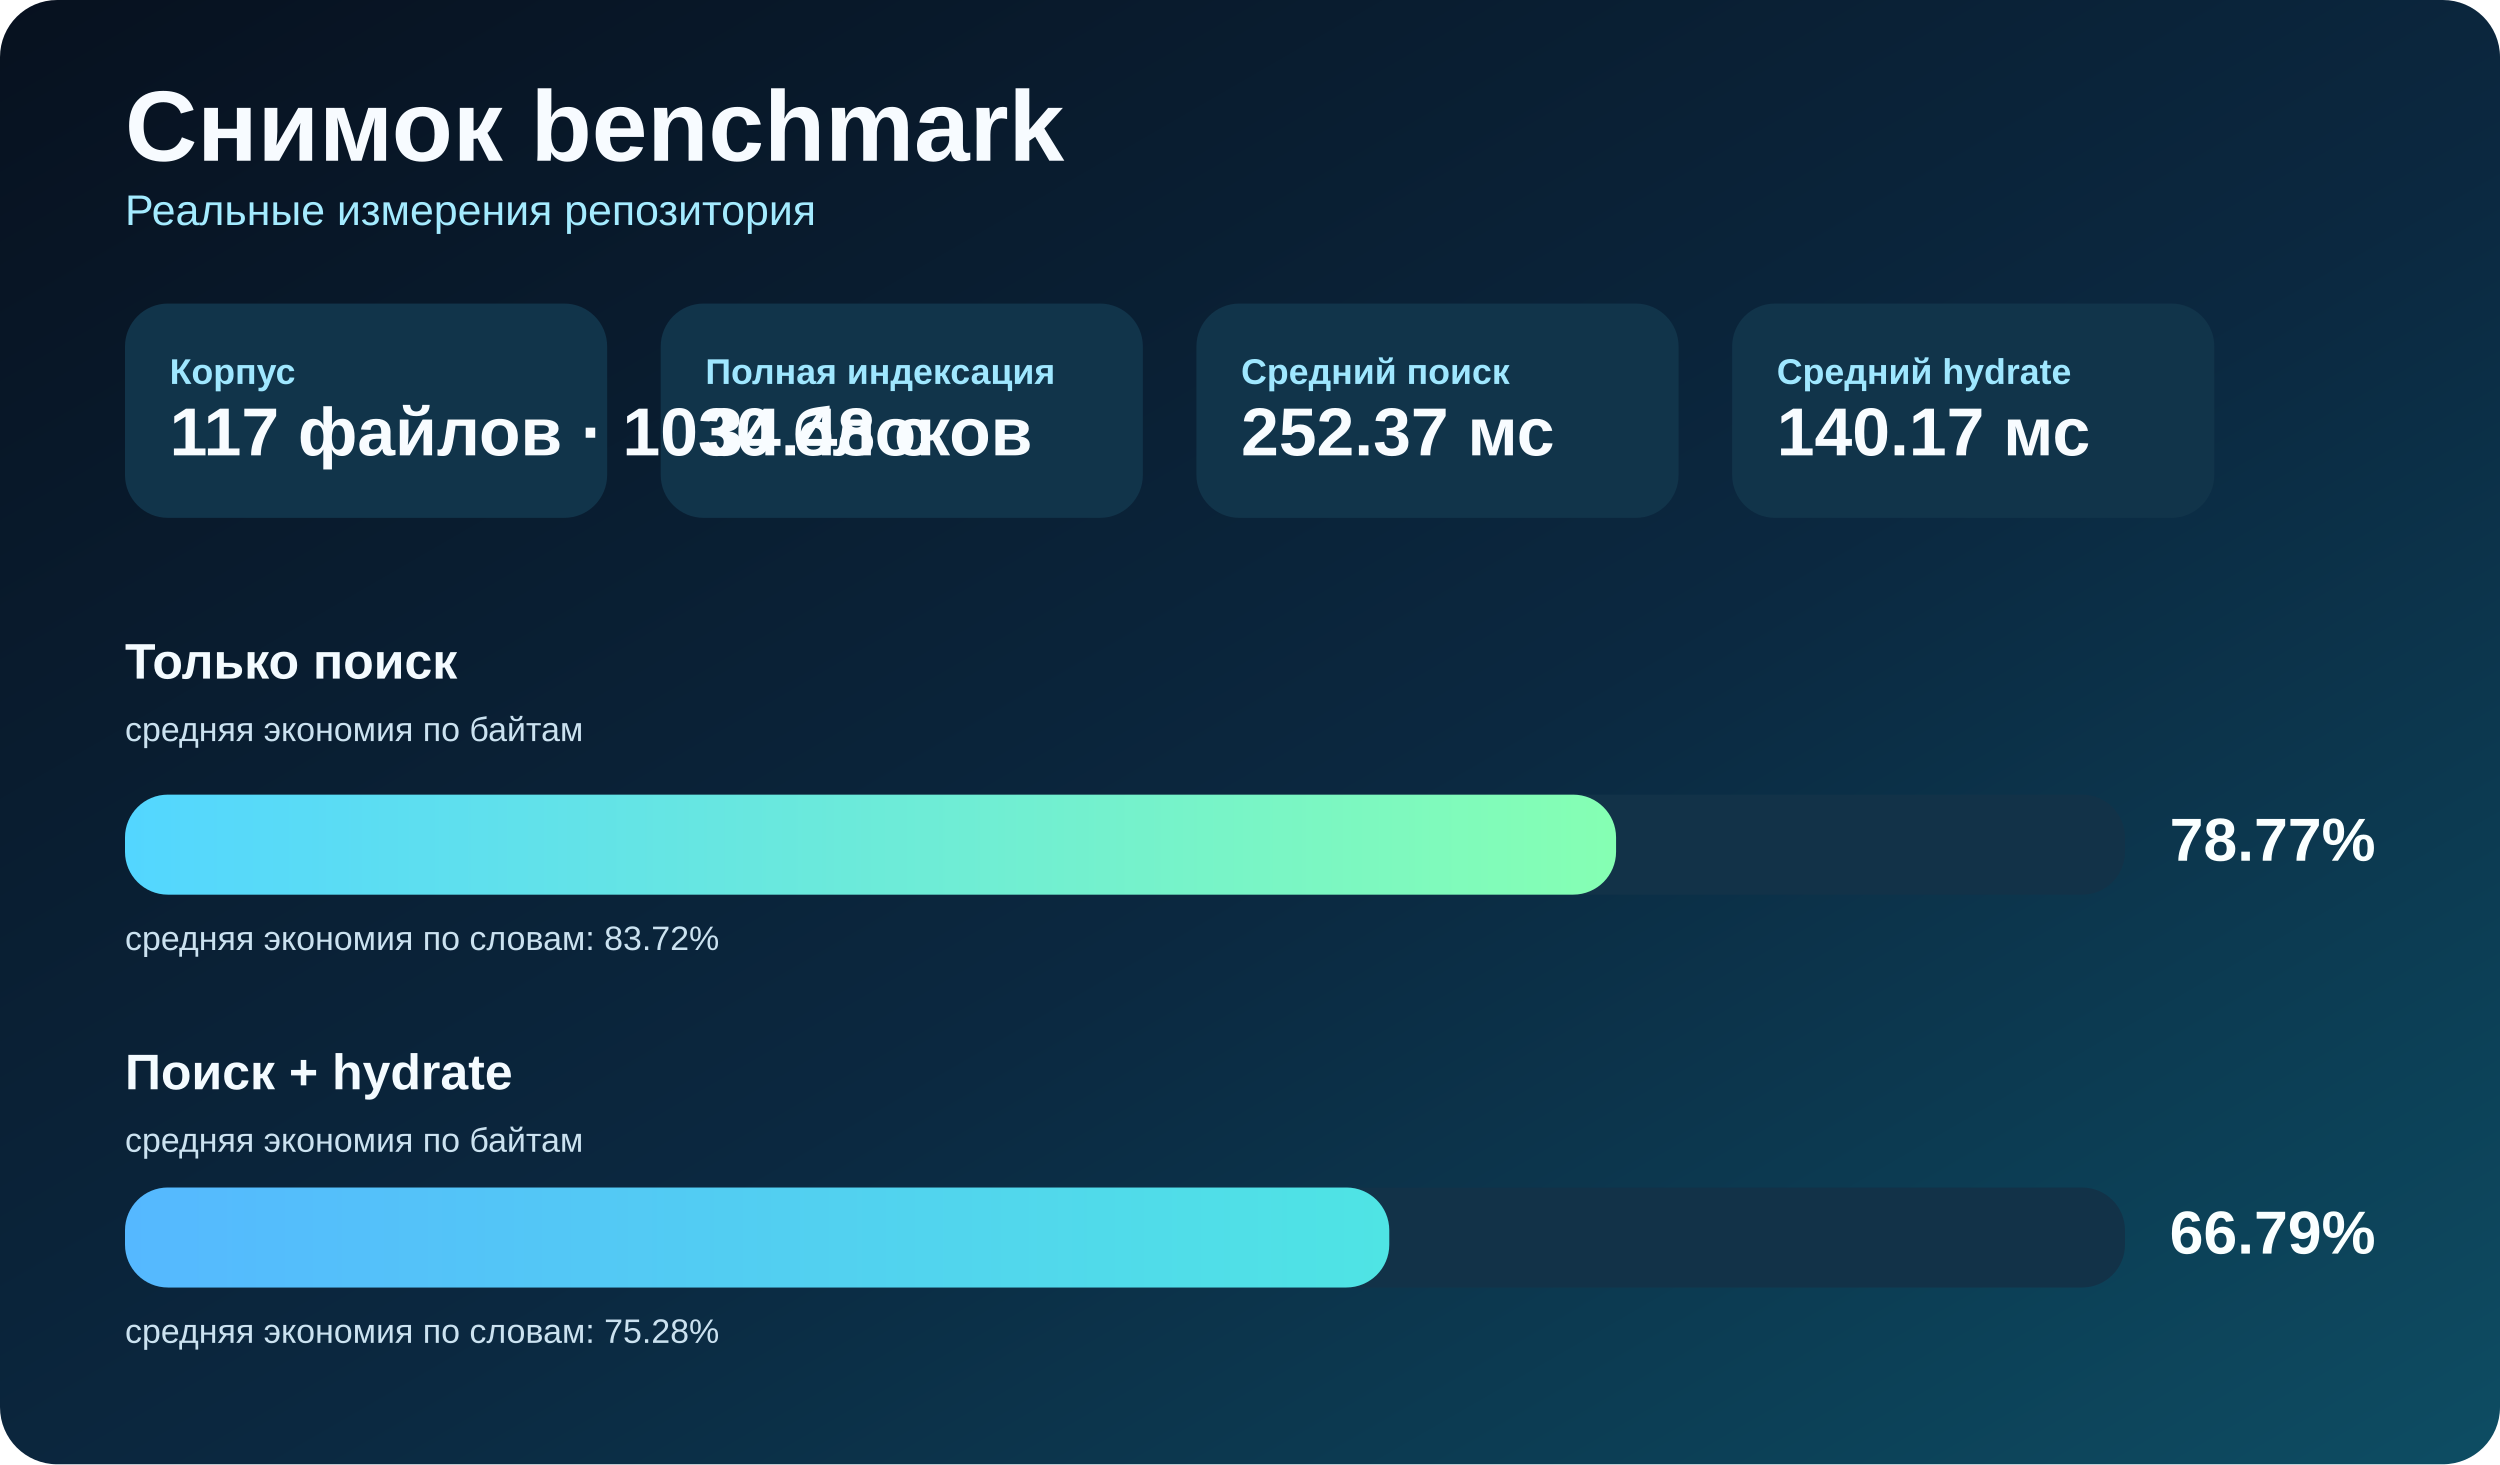
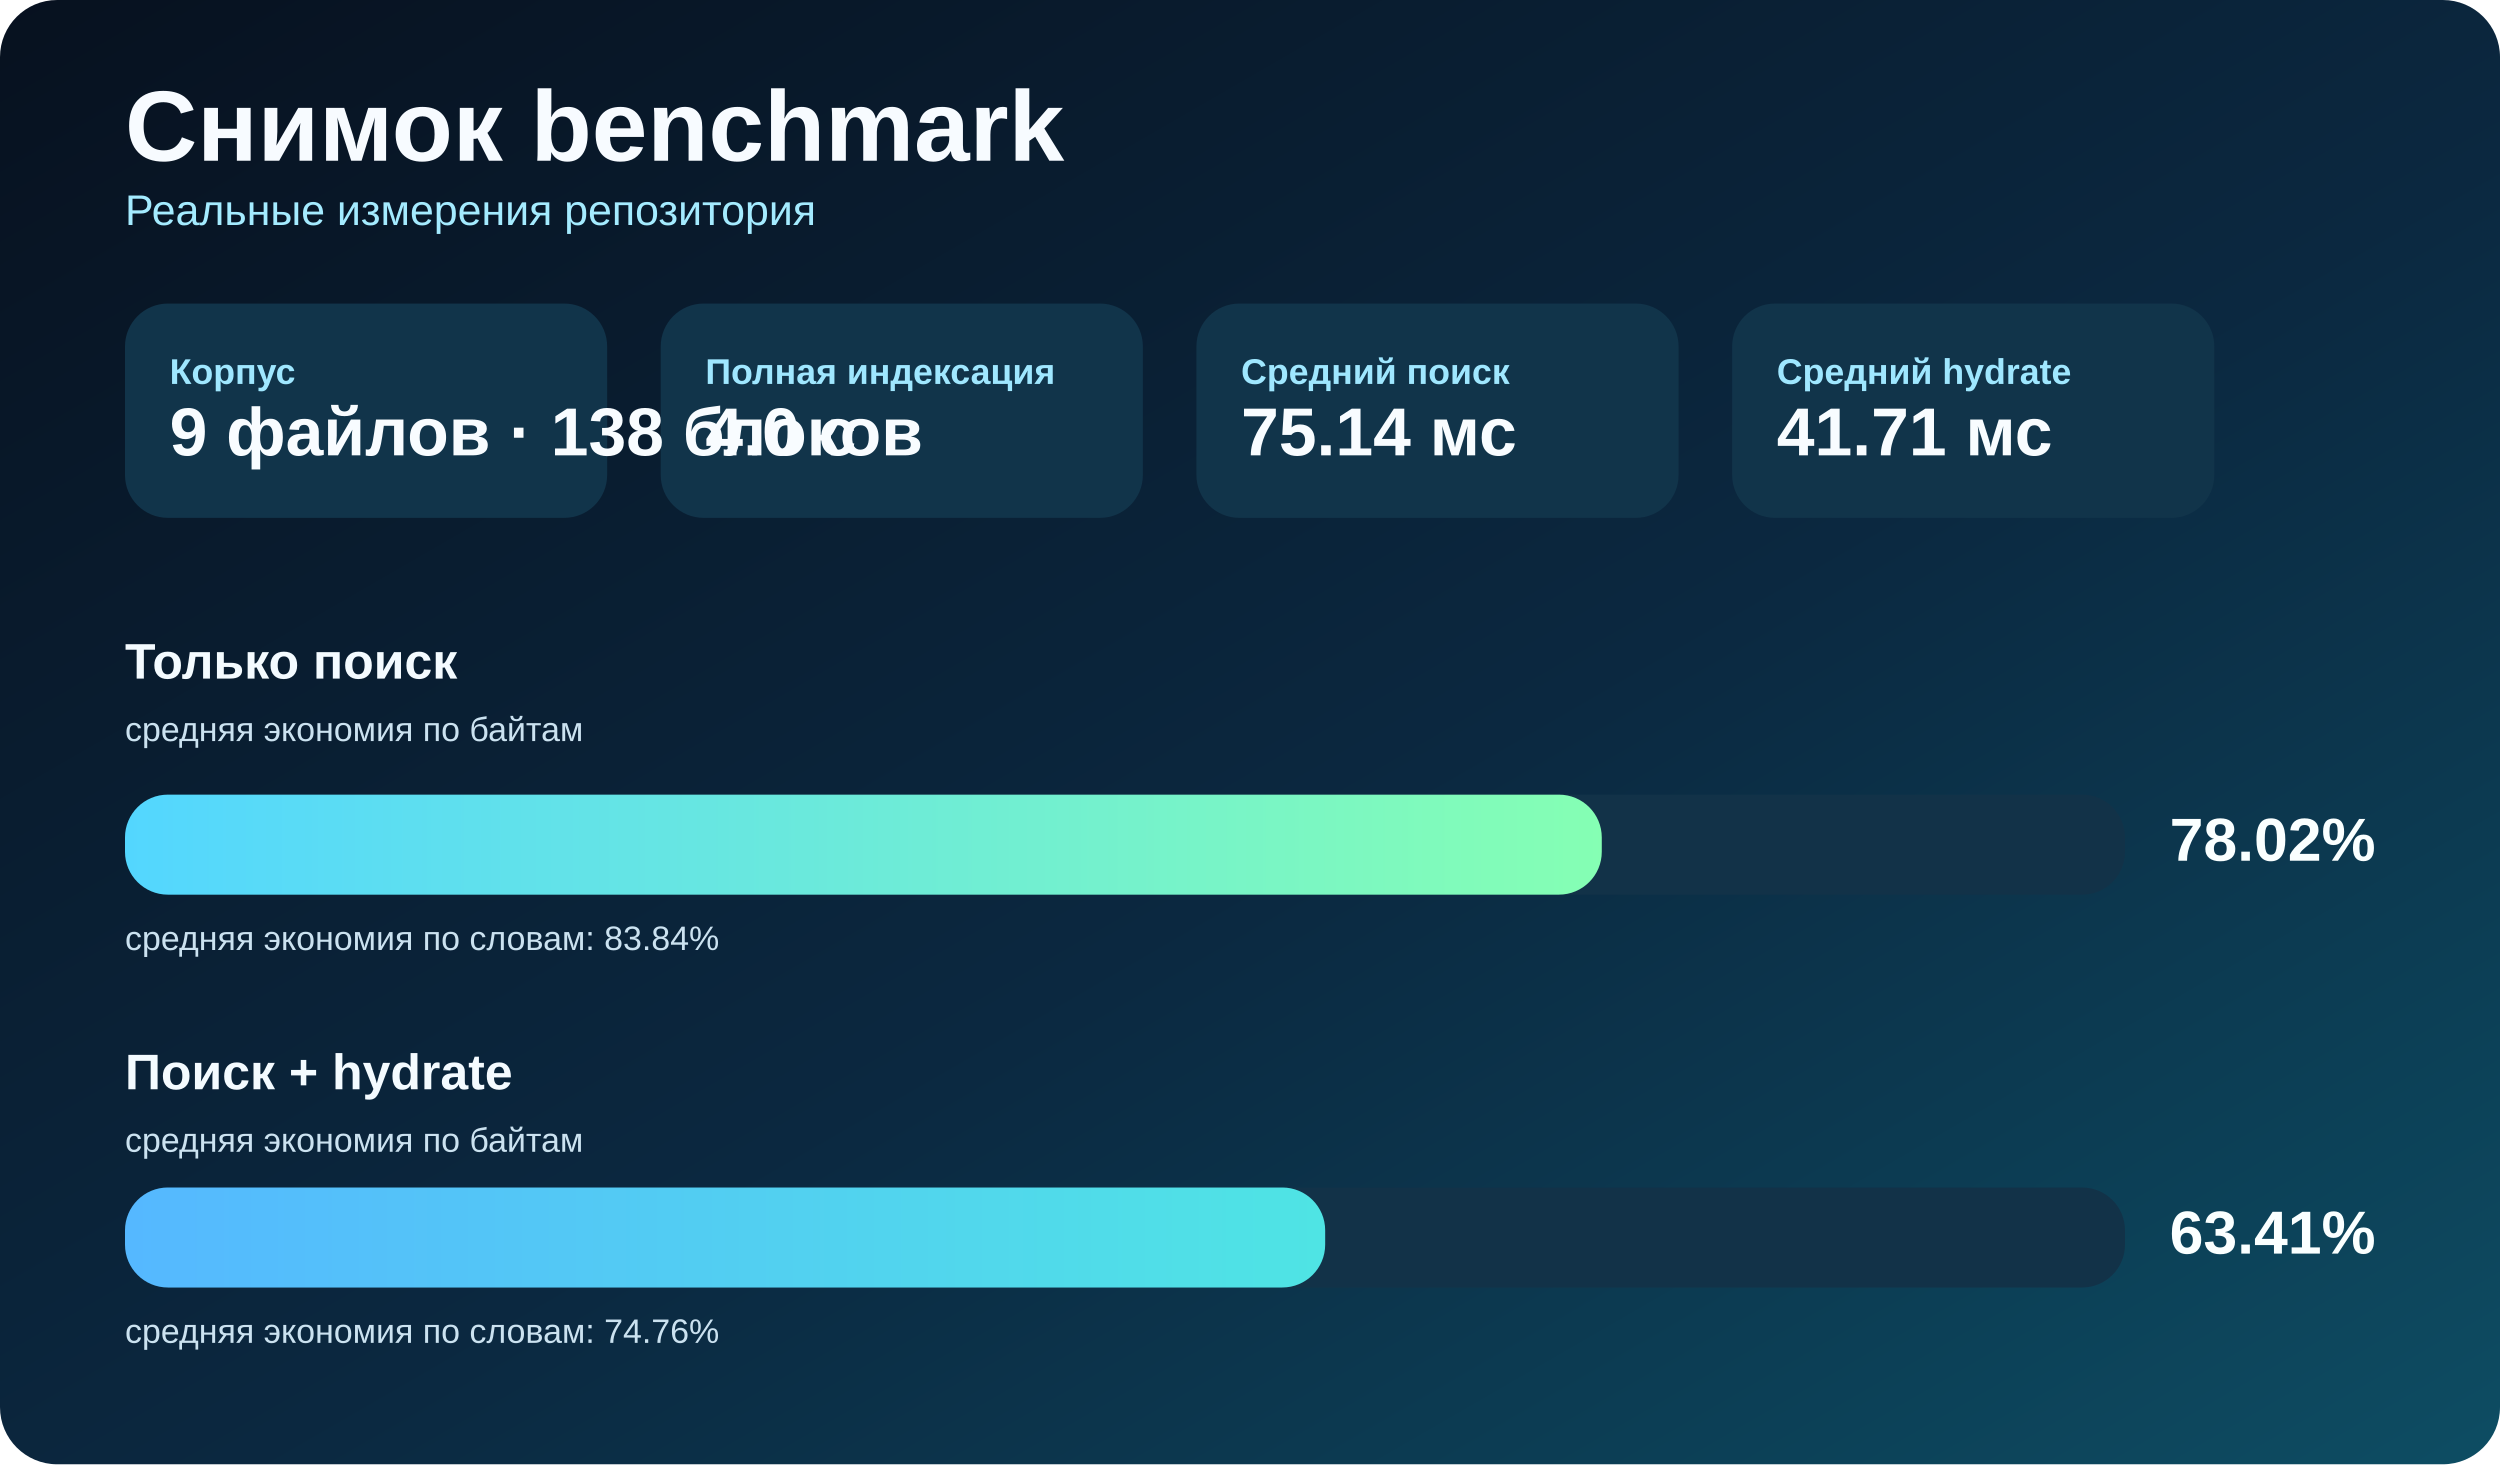
<svg xmlns="http://www.w3.org/2000/svg" width="1400" height="820" viewBox="0 0 1400 820" role="img" aria-labelledby="title desc">
  <defs>
    <linearGradient id="bg" x1="0%" y1="0%" x2="100%" y2="100%">
      <stop offset="0%" stop-color="#07111f" />
      <stop offset="55%" stop-color="#0b2840" />
      <stop offset="100%" stop-color="#0d4d63" />
    </linearGradient>
    <linearGradient id="bar1" x1="0%" y1="0%" x2="100%" y2="0%">
      <stop offset="0%" stop-color="#53d6ff" />
      <stop offset="100%" stop-color="#85ffb3" />
    </linearGradient>
    <linearGradient id="bar2" x1="0%" y1="0%" x2="100%" y2="0%">
      <stop offset="0%" stop-color="#55b8ff" />
      <stop offset="100%" stop-color="#4fe4e4" />
    </linearGradient>
    <style>
      .title { font: 700 56px 'Segoe UI', Arial, sans-serif; fill: #f7fbff; }
      .subtitle { font: 500 24px 'Segoe UI', Arial, sans-serif; fill: #a4ebff; }
      .statLabel { font: 600 20px 'Segoe UI', Arial, sans-serif; fill: #9fe7ff; }
      .statValue { font: 700 38px 'Segoe UI', Arial, sans-serif; fill: #f8fcff; }
      .barLabel { font: 700 28px 'Segoe UI', Arial, sans-serif; fill: #f4fbff; }
      .barMeta { font: 500 19px 'Segoe UI', Arial, sans-serif; fill: #cbe2f0; }
      .percent { font: 700 34px 'Segoe UI', Arial, sans-serif; fill: #faffff; }
    </style>
  </defs>
  <rect width="1400" height="820" rx="32" ry="32" fill="url(#bg)" />
  <text x="70" y="90" class="title">Снимок benchmark</text>
  <text x="70" y="126" class="subtitle">Реальные измерения репозитория</text>
  <rect x="70" y="170" rx="24" ry="24" width="270" height="120" fill="#11344a" />
  <rect x="370" y="170" rx="24" ry="24" width="270" height="120" fill="#11344a" />
  <rect x="670" y="170" rx="24" ry="24" width="270" height="120" fill="#11344a" />
  <rect x="970" y="170" rx="24" ry="24" width="270" height="120" fill="#11344a" />
  <text x="95" y="215" class="statLabel">Корпус</text>
-   <text x="95" y="255" class="statValue">117 файлов · 1030 блоков</text>
+   <text x="95" y="255" class="statValue">9 файлов · 138 блоков</text>
  <text x="395" y="215" class="statLabel">Полная индексация</text>
-   <text x="395" y="255" class="statValue">34.48 с</text>
+   <text x="395" y="255" class="statValue">4.0 с</text>
  <text x="695" y="215" class="statLabel">Средний поиск</text>
-   <text x="695" y="255" class="statValue">252.37 мс</text>
+   <text x="695" y="255" class="statValue">75.14 мс</text>
  <text x="995" y="215" class="statLabel">Средний hydrate</text>
-   <text x="995" y="255" class="statValue">140.17 мс</text>
+   <text x="995" y="255" class="statValue">41.71 мс</text>
  <text x="70" y="380" class="barLabel">Только поиск</text>
  <text x="70" y="415" class="barMeta">средняя экономия по байтам</text>
  <rect x="70" y="445" rx="24" ry="24" width="1120" height="56" fill="#123248" />
-   <rect x="70" y="445" rx="24" ry="24" width="835.0" height="56" fill="url(#bar1)" />
-   <text x="1215" y="482" class="percent">78.77%</text>
-   <text x="70" y="532" class="barMeta">средняя экономия по словам: 83.72%</text>
+   <rect x="70" y="445" rx="24" ry="24" width="827.0" height="56" fill="url(#bar1)" />
+   <text x="1215" y="482" class="percent">78.02%</text>
+   <text x="70" y="532" class="barMeta">средняя экономия по словам: 83.84%</text>
  <text x="70" y="610" class="barLabel">Поиск + hydrate</text>
  <text x="70" y="645" class="barMeta">средняя экономия по байтам</text>
  <rect x="70" y="665" rx="24" ry="24" width="1120" height="56" fill="#123248" />
-   <rect x="70" y="665" rx="24" ry="24" width="708.0" height="56" fill="url(#bar2)" />
-   <text x="1215" y="702" class="percent">66.79%</text>
-   <text x="70" y="752" class="barMeta">средняя экономия по словам: 75.28%</text>
+   <rect x="70" y="665" rx="24" ry="24" width="672.1" height="56" fill="url(#bar2)" />
+   <text x="1215" y="702" class="percent">63.41%</text>
+   <text x="70" y="752" class="barMeta">средняя экономия по словам: 74.76%</text>
</svg>
